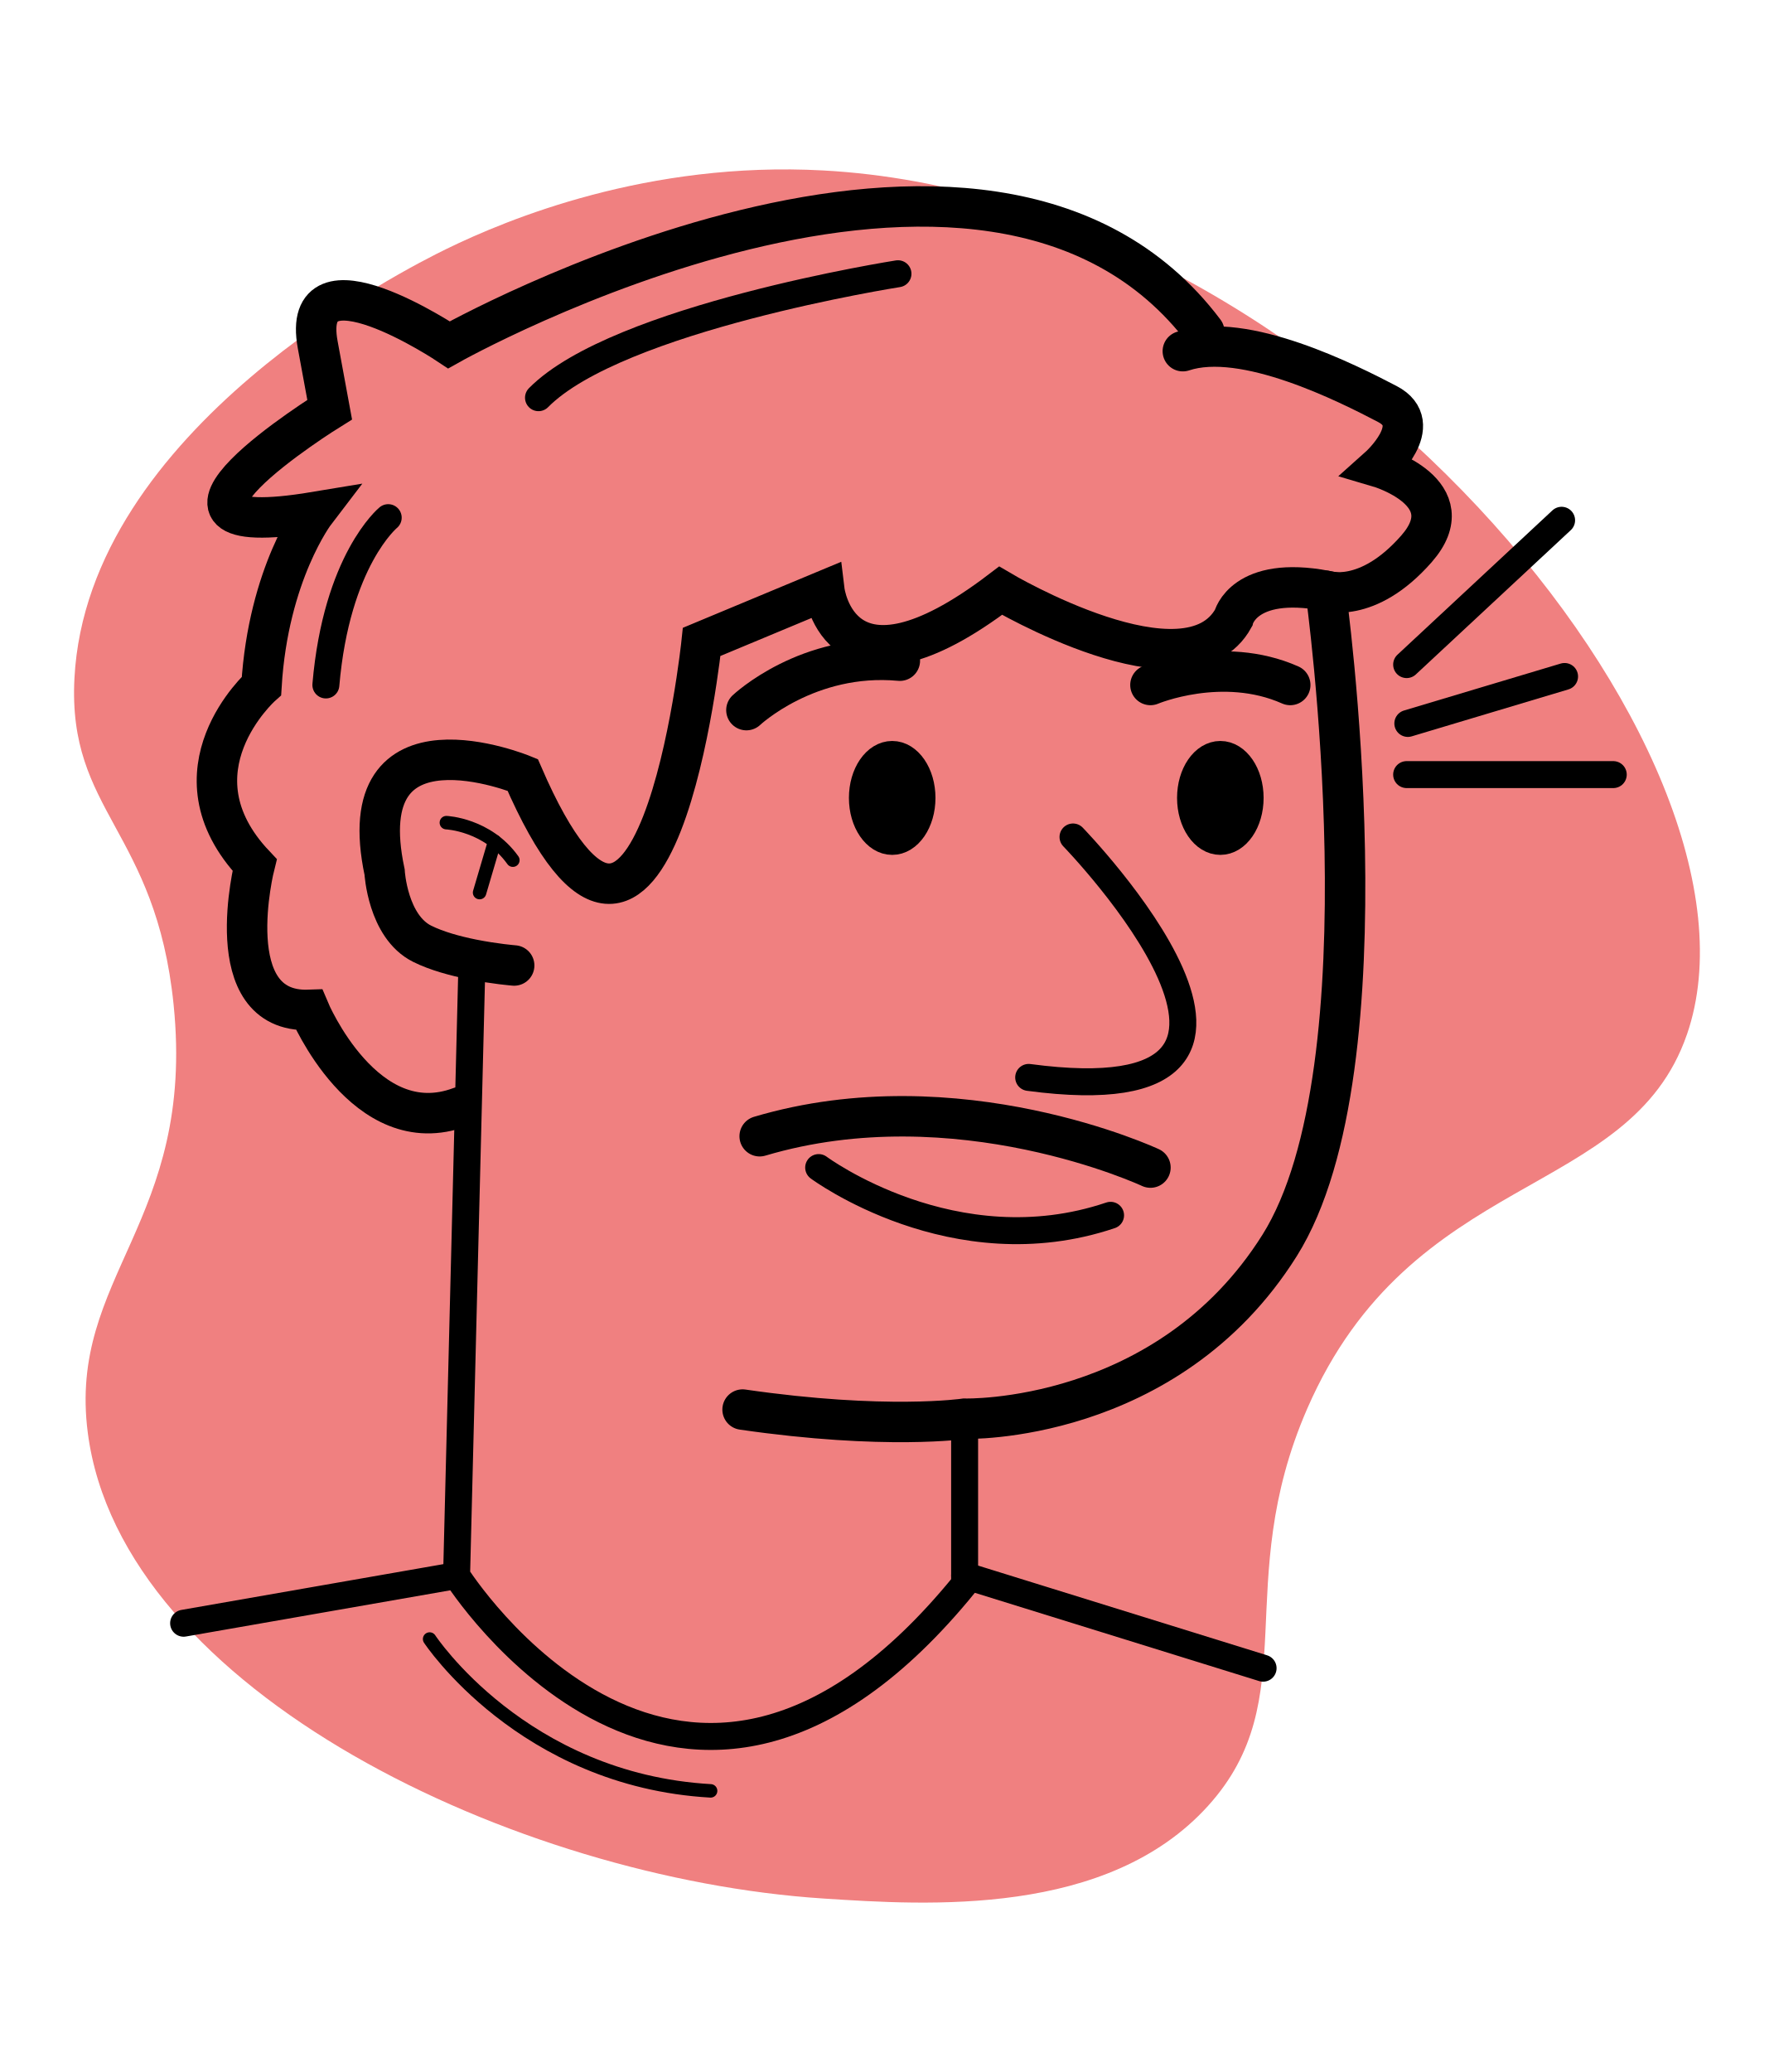
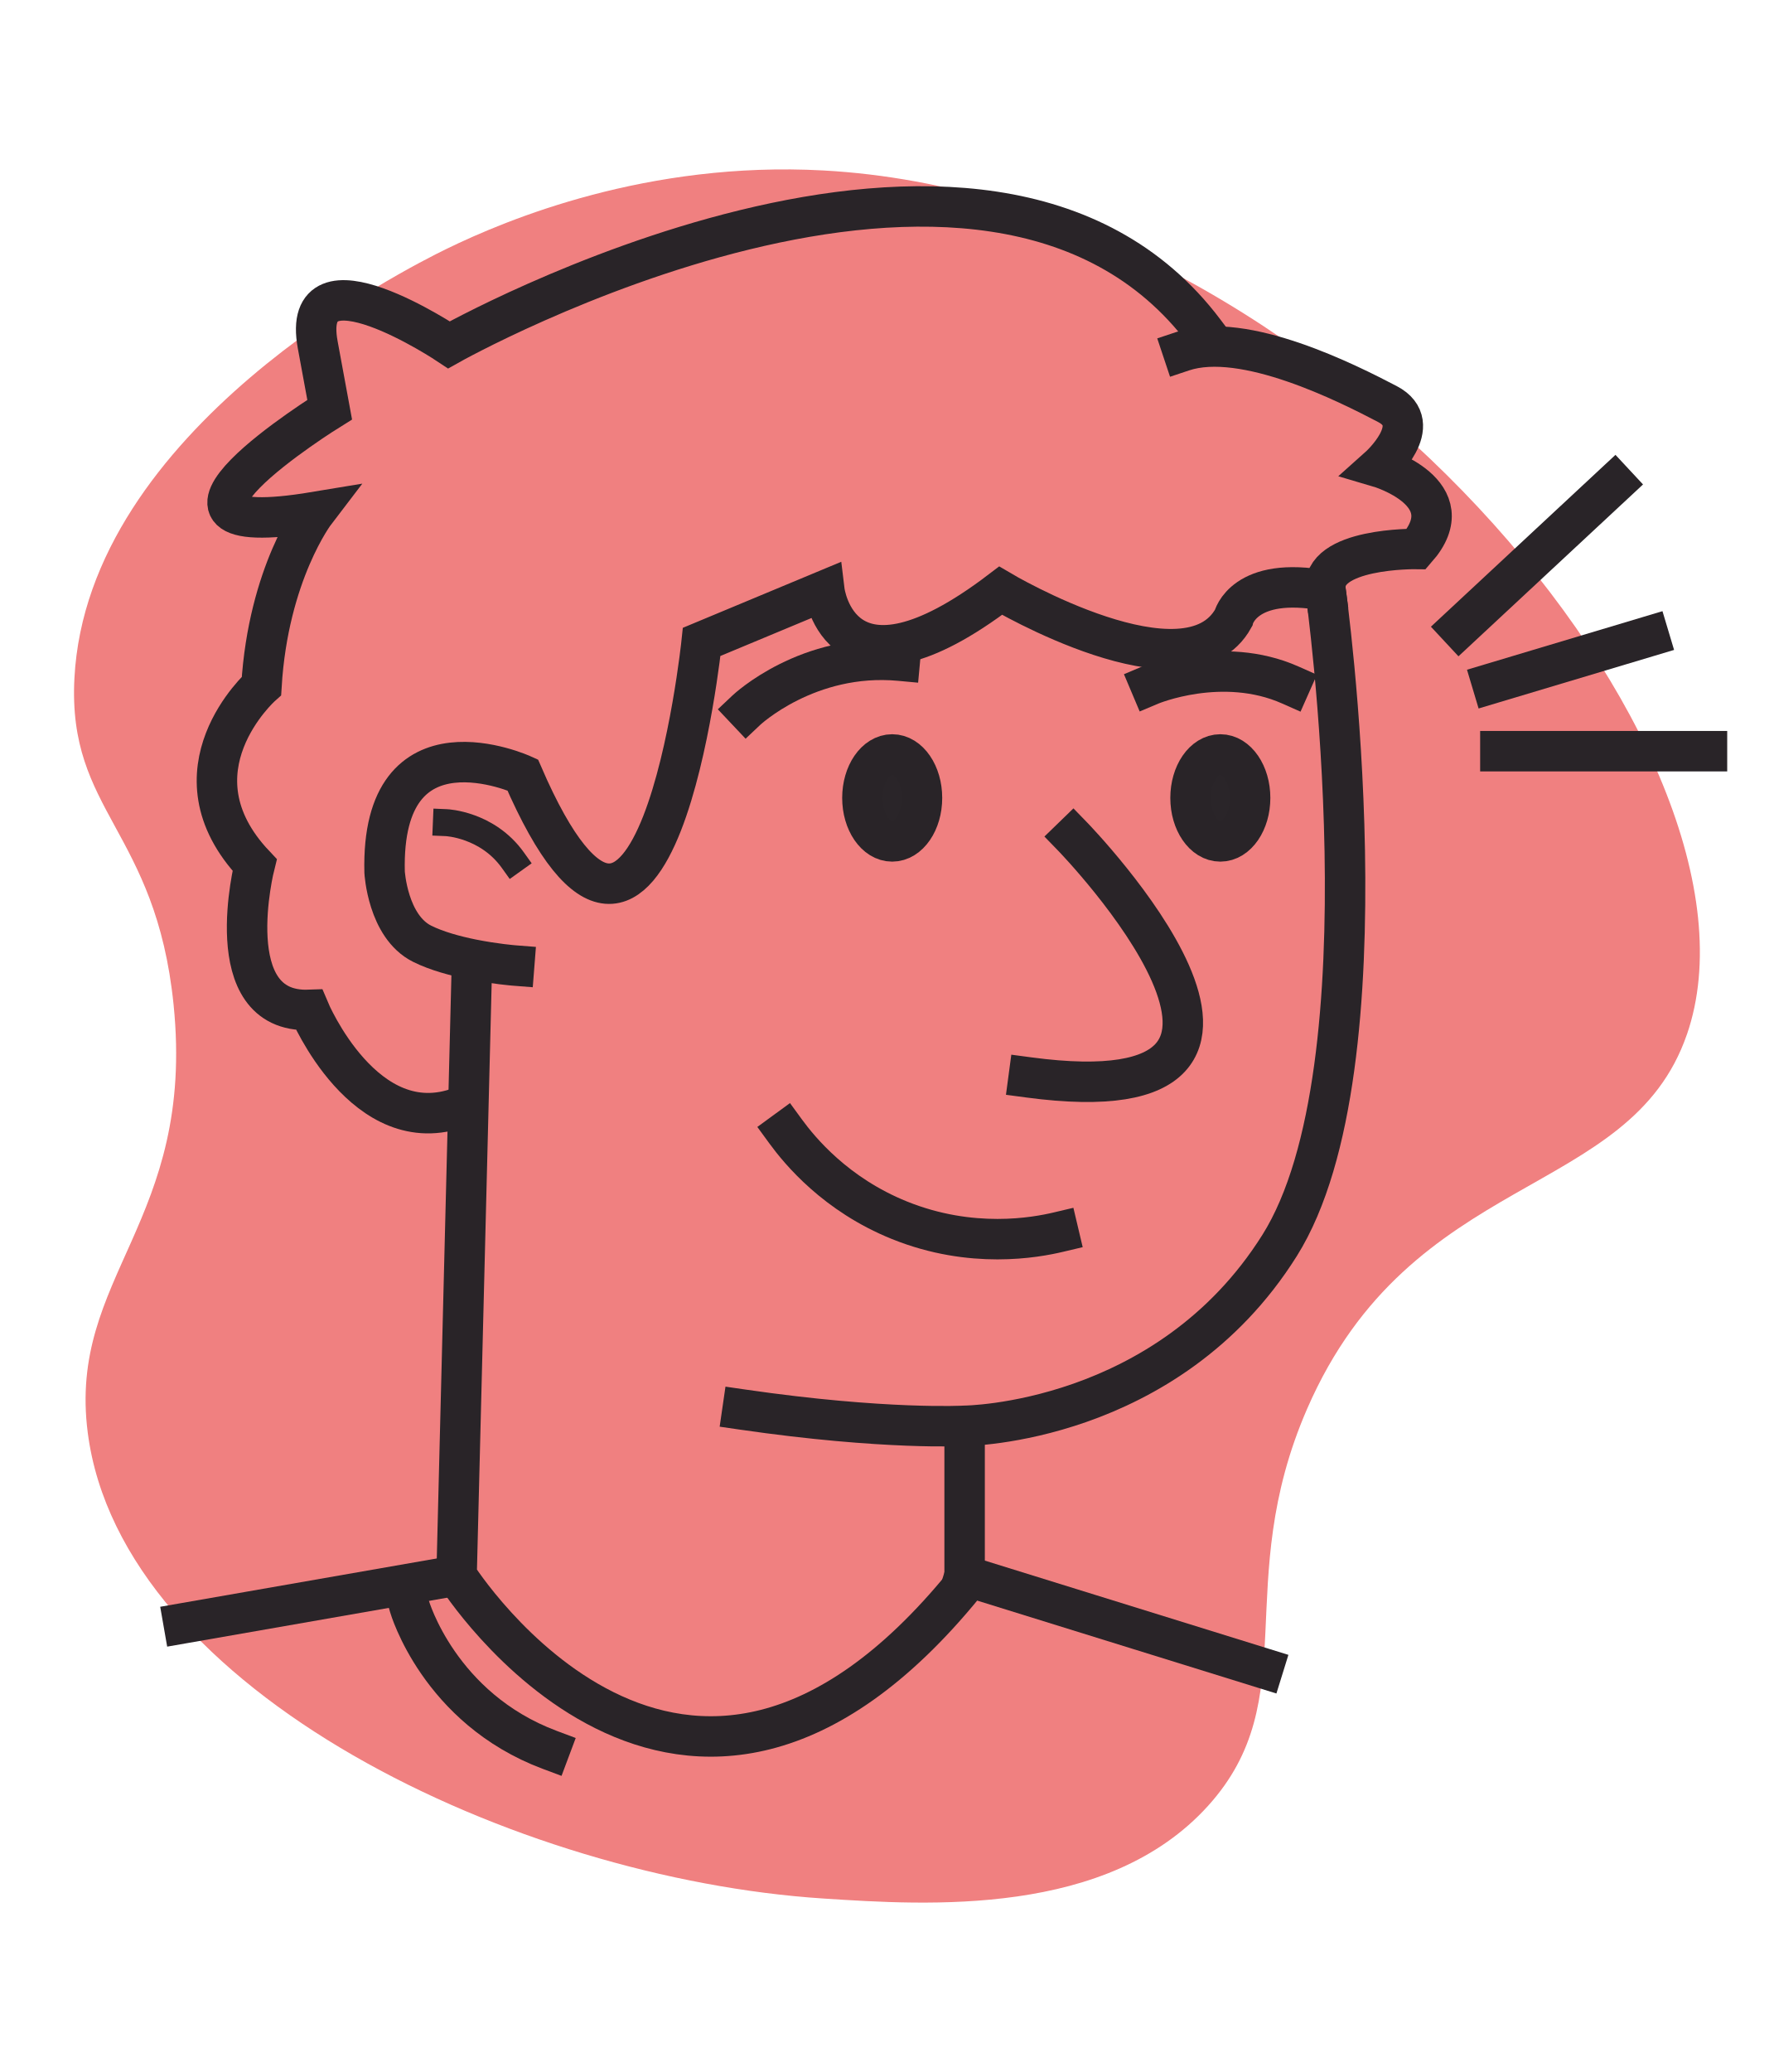
<svg xmlns="http://www.w3.org/2000/svg" id="Layer_1" version="1.1" viewBox="0 0 657.91 768.27">
  <defs>
    <style>
-       .st0, .st1, .st2, .st3 {
-         stroke: #000;
-         stroke-linecap: round;
-         stroke-miterlimit: 10;
-       }
- 
-       .st0, .st2 {
-         stroke-width: 10px;
-       }
- 
-       .st4 {
+       .st0 {
        fill: #f08080;
      }

      .st1 {
+         fill: #2a2529;
+       }
+ 
+       .st1, .st2 {
        stroke-width: 15px;
      }

      .st1, .st2, .st3 {
+         stroke: #292428;
+         stroke-linecap: square;
+         stroke-miterlimit: 10;
+       }
+ 
+       .st2, .st3 {
        fill: none;
      }

      .st3 {
-         stroke-width: 5px;
+         stroke-width: 10px;
      }
    </style>
  </defs>
-   <path class="st4" d="M625.65,383.57c-21.26,61.6-102.06,49.71-140.83,138.76-28.37,65.17-.72,107.43-36.79,147.28-37.3,41.21-103.84,36.87-142.75,34.33-113.51-7.41-260.26-76.52-272.72-172.69-7.52-58.01,40.02-78.07,31.83-158.72-6.59-64.9-39.36-71.49-36.78-121.04,4.81-92.41,123.1-151.93,137.95-159.17,22.65-11.05,74.68-32.65,139.73-29.12,184.69,10.02,356.32,216.21,320.37,320.37Z" />
-   <path class="st1" d="M275.41,522.65c53.11,7.71,82.35,3.39,82.35,3.39,0,0,75.08,2.18,116.81-64.22,41.73-66.39,17.07-242.79,17.07-242.79-30.35-5.69-34.14,10.12-34.14,10.12-17.07,30.98-86.39-10.12-86.39-10.12-59.84,45.52-65.35,0-65.35,0l-45.52,18.97s-17.07,163.13-66.39,49.32c0,0-64.5-26.56-51.21,36.04,0,0,1.11,20.16,13.91,26.56,5.4,2.7,12.34,4.56,18.54,5.81,8.48,1.7,15.61,2.26,15.61,2.26" />
-   <path class="st2" d="M357.76,526.05v61.29c-104.96,128.98-188.42-3.16-188.42-3.16l5.73-228.45" />
-   <path class="st1" d="M491.64,219.04s15.34,5.37,33.67-15.49-13.91-30.35-13.91-30.35c0,0,17.7-15.8,3.16-23.39-14.54-7.59-53.11-27.19-75.87-19.6" />
-   <path class="st1" d="M170.74,410.48c-35.41,13.28-56.07-36.02-56.07-36.02-34.14,1.26-20.23-53.74-20.23-53.74-32.88-34.78,2.53-66.39,2.53-66.39,2.53-41.73,19.94-64.5,19.94-64.5-76.17,12.65,5.36-37.94,5.36-37.94l-4.43-24.03c-6.83-37.1,48.68,0,48.68,0,0,0,199.23-112.16,280.13-4.86" />
+   <path class="st0" d="M625.64,383.57c-21.26,61.6-102.06,49.71-140.83,138.76-28.37,65.17-.72,107.43-36.79,147.28-37.3,41.21-103.84,36.87-142.75,34.33-113.51-7.41-260.26-76.52-272.72-172.69-7.52-58.01,40.02-78.07,31.83-158.72-6.59-64.9-39.36-71.49-36.78-121.04,4.81-92.41,123.1-151.93,137.95-159.17,22.65-11.05,74.68-32.65,139.73-29.12,184.69,10.02,356.32,216.21,320.37,320.37h0Z" />
+   <path class="st2" d="M275.41,522.65c53.11,7.71,82.35,6.02,82.35,6.02,0,0,75.08-.45,116.81-66.85,41.73-66.39,17.07-242.79,17.07-242.79-30.35-5.69-34.14,10.12-34.14,10.12-17.07,30.98-86.39-10.12-86.39-10.12-59.84,45.52-65.35,0-65.35,0l-45.52,18.97s-17.07,163.13-66.39,49.32c0,0-52.68-24.02-51.21,36.04,0,0,1.11,20.16,13.91,26.56,5.4,2.7,12.34,4.56,18.54,5.81,8.48,1.7,15.61,2.26,15.61,2.26" />
+   <path class="st2" d="M357.76,532.47v54.87c-104.96,128.98-188.42-3.16-188.42-3.16l5.68-226.47" />
+   <path class="st2" d="M491.64,219.03c-2.13-16.01,33.67-15.48,33.67-15.48,18.33-20.86-13.91-30.35-13.91-30.35,0,0,17.7-15.8,3.16-23.39-14.54-7.59-53.11-27.19-75.87-19.6" />
+   <path class="st2" d="M170.74,410.48c-35.41,13.28-56.07-36.02-56.07-36.02-34.14,1.26-20.23-53.74-20.23-53.74-32.88-34.78,2.53-66.39,2.53-66.39,2.53-41.73,19.94-64.5,19.94-64.5-76.17,12.65,5.36-37.94,5.36-37.94l-4.43-24.03c-6.83-37.1,48.68,0,48.68,0,0,0,199.23-112.16,280.13-4.86" />
  <line class="st2" x1="169.34" y1="584.18" x2="68.1" y2="601.87" />
  <line class="st2" x1="357.76" y1="584.18" x2="468.46" y2="618.54" />
-   <path class="st1" d="M276.83,263.3s22.76-21.5,56.91-18.33" />
-   <path class="st1" d="M426.68,253.98s26.56-11.22,51.85,0" />
-   <ellipse class="st0" cx="330.9" cy="295.86" rx="11.05" ry="16.12" />
-   <ellipse class="st0" cx="452.6" cy="295.86" rx="11.05" ry="16.12" />
+   <path class="st2" d="M276.83,263.3s22.76-21.5,56.91-18.33" />
+   <path class="st2" d="M426.68,253.98s26.56-11.22,51.85,0" />
+   <ellipse class="st1" cx="330.9" cy="295.86" rx="11.05" ry="16.12" />
+   <ellipse class="st1" cx="452.6" cy="295.86" rx="11.05" ry="16.12" />
  <path class="st2" d="M397.96,310.34s101.79,104.96-16.44,89.15" />
-   <path class="st2" d="M303.63,432.92s50.22,37.31,108.26,17.7" />
+   <path class="st2" d="M291.36,419.49c5.25,7.19,18.6,23.44,42.24,32.97,26.8,10.81,50.48,6.4,58.93,4.4" />
  <path class="st3" d="M165.55,305.03s15.17.63,24.66,13.91" />
-   <line class="st3" x1="177.87" y1="330.96" x2="183.47" y2="311.98" />
-   <path class="st1" d="M426.68,432.92s-71.48-33.45-144.93-11.62" />
-   <path class="st3" d="M159.34,607.73s34.42,52.3,104.21,56.3" />
-   <path class="st2" d="M333.04,101.5s-104.03,16.29-133.32,45.96" />
-   <path class="st2" d="M143.98,191.94s-19.16,15.74-23.12,62.03" />
-   <line class="st2" x1="579.17" y1="192.91" x2="521.7" y2="246.42" />
-   <line class="st2" x1="580.27" y1="250.83" x2="522.14" y2="268.24" />
-   <line class="st2" x1="521.7" y1="287.21" x2="598.33" y2="287.21" />
+   <path class="st2" d="M151.89,595.7s10.9,37.74,51.98,53.12" />
+   <line class="st2" x1="598.77" y1="179.25" x2="541.3" y2="232.75" />
+   <line class="st2" x1="611.55" y1="235.95" x2="553.42" y2="253.36" />
+   <line class="st2" x1="556.46" y1="278.53" x2="633.09" y2="278.53" />
</svg>
